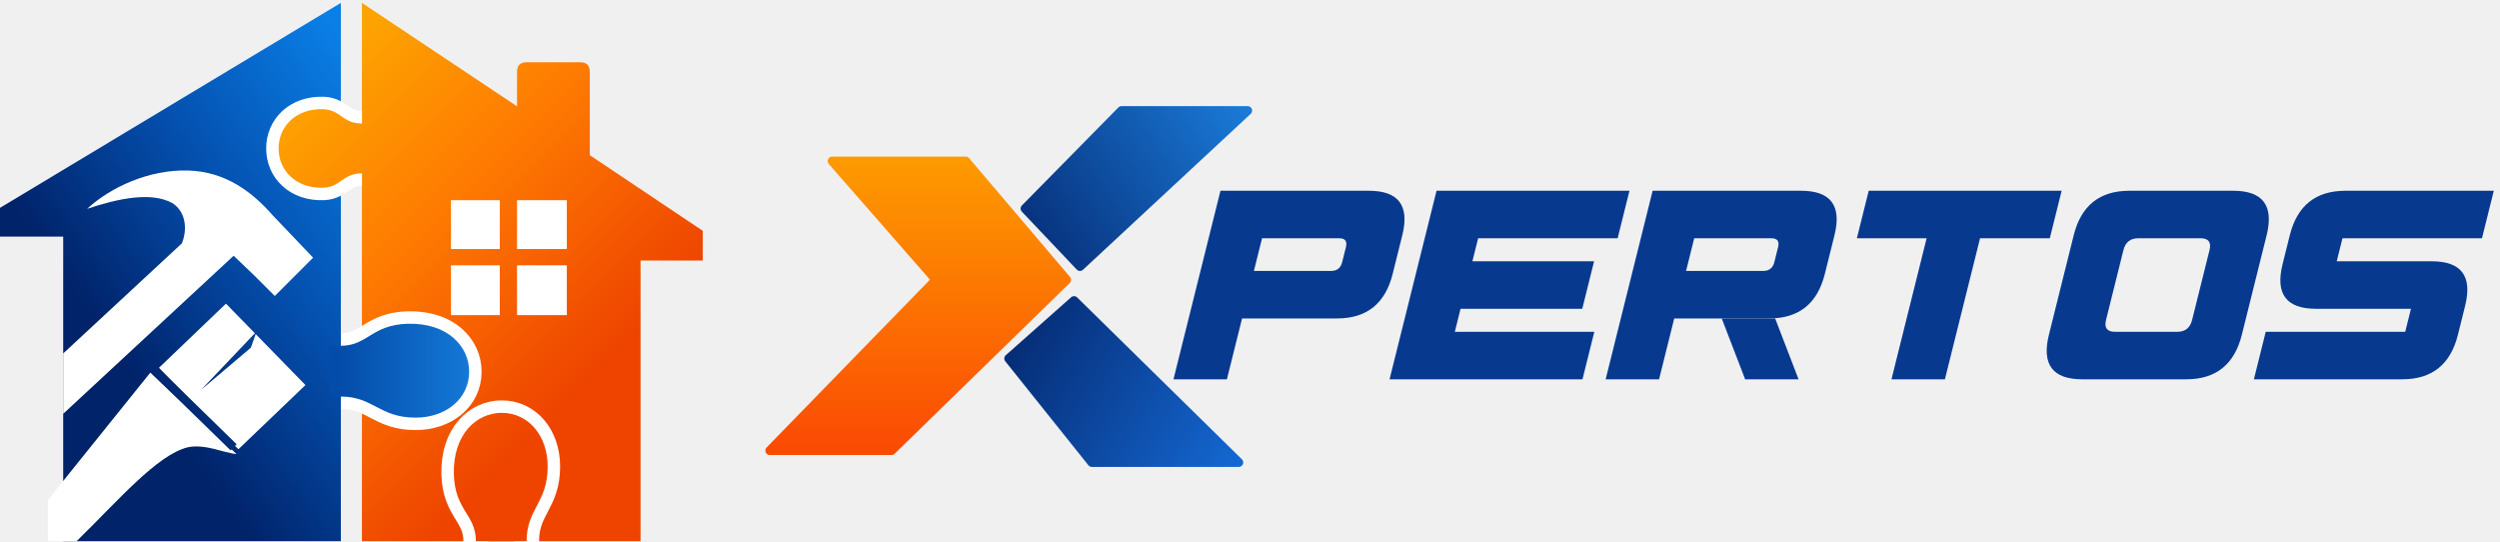
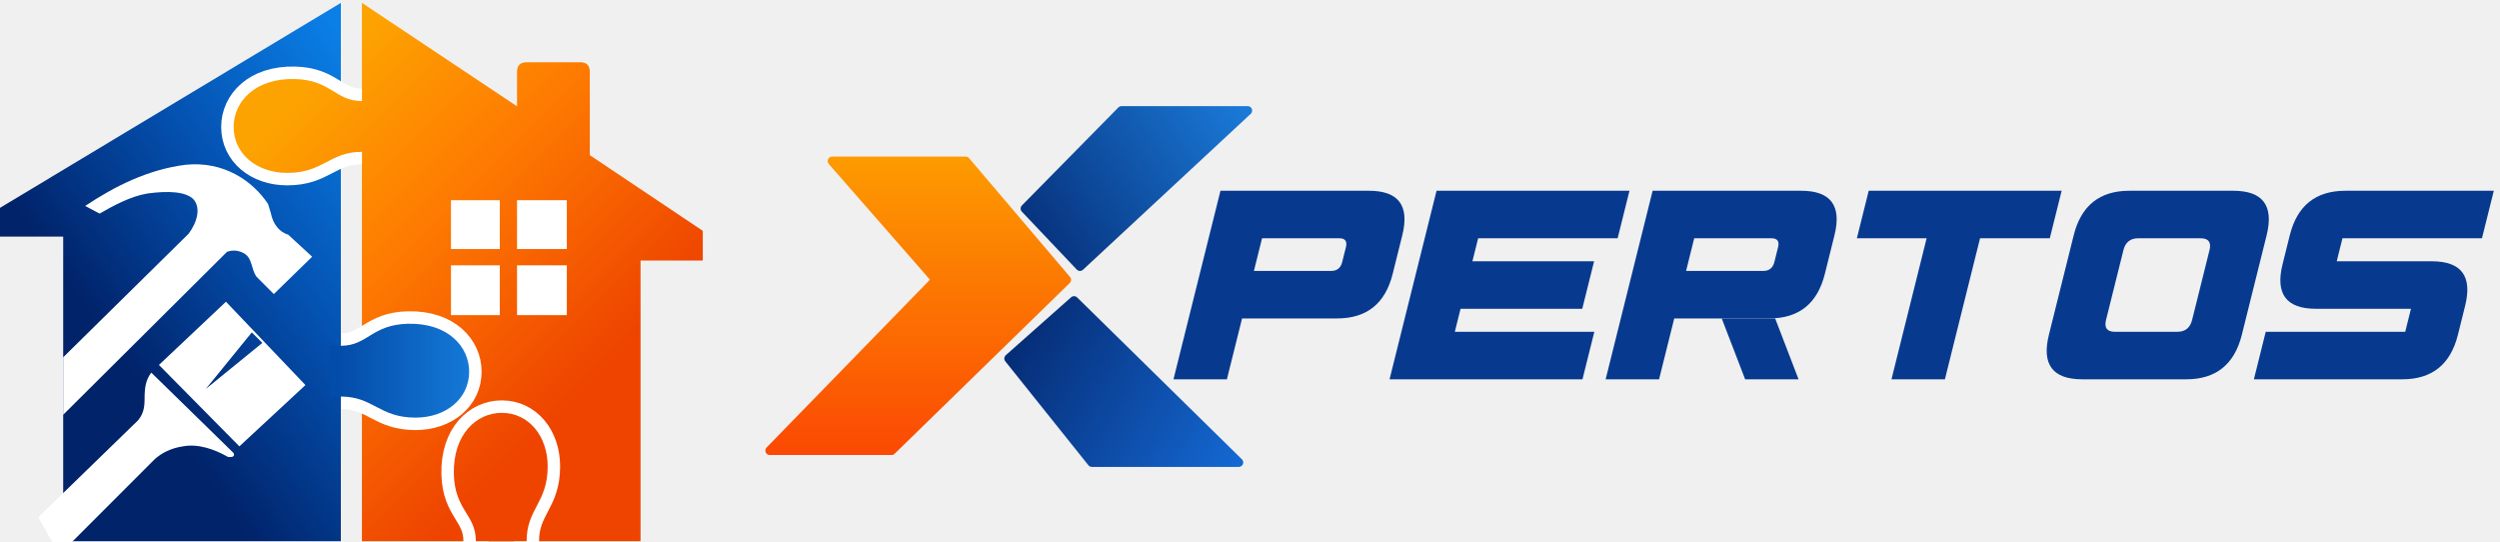
<svg xmlns="http://www.w3.org/2000/svg" viewBox="0 0 1044 226" role="img" aria-labelledby="t">
  <defs>
    <linearGradient id="dxo" x1="0" y1="198" x2="0" y2="393" gradientUnits="userSpaceOnUse">
      <stop offset="0" stop-color="#FD9A00" />
      <stop offset="1" stop-color="#FB4A03" />
    </linearGradient>
    <linearGradient id="dxb1" x1="362" y1="164" x2="215" y2="262" gradientUnits="userSpaceOnUse">
      <stop offset="0" stop-color="#1A7AD8" />
      <stop offset="1" stop-color="#062E78" />
    </linearGradient>
    <linearGradient id="dxb2" x1="210" y1="318" x2="356" y2="401" gradientUnits="userSpaceOnUse">
      <stop offset="0" stop-color="#062E78" />
      <stop offset="1" stop-color="#1468D2" />
    </linearGradient>
    <linearGradient id="dwm" x1="0" y1="218" x2="0" y2="345" gradientUnits="userSpaceOnUse">
      <stop offset="0" stop-color="#073A8F" />
      <stop offset="1" stop-color="#00266B" />
    </linearGradient>
    <linearGradient id="dhb" x1="612" y1="420" x2="300" y2="640" gradientUnits="userSpaceOnUse">
      <stop offset="0" stop-color="#0A7FE6" />
      <stop offset=".5" stop-color="#0451B0" />
      <stop offset="1" stop-color="#01236A" />
    </linearGradient>
    <linearGradient id="dhk" x1="612" y1="0" x2="745" y2="0" gradientUnits="userSpaceOnUse">
      <stop offset="0" stop-color="#044CA9" />
      <stop offset="1" stop-color="#1478D6" />
    </linearGradient>
    <linearGradient id="dho" x1="650" y1="400" x2="950" y2="700" gradientUnits="userSpaceOnUse">
      <stop offset="0" stop-color="#FDA301" />
      <stop offset=".45" stop-color="#FE7A01" />
      <stop offset="1" stop-color="#EE4400" />
    </linearGradient>
  </defs>
  <g transform="translate(-102.4 -153.2) scale(0.4)">
    <path d="M612,386 L256,600 V630 H322 V948 H612 Z" fill="url(#dhb)" />
    <path d="M634,386 L796,494 V458 Q796,448 806,448 H862 Q872,448 872,458 V545 L990,624 V655 H925 V948 H634 Z" fill="url(#dho)" />
-     <path d="M634,512 C614,512 612,498 594,497 C565,496 547,515 547,538 C547,561 565,580 594,579 C612,578 614,564 634,564" fill="none" stroke="#fff" stroke-width="26" />
-     <path d="M646,512 H634 C614,512 612,498 594,497 C565,496 547,515 547,538 C547,561 565,580 594,579 C612,578 614,564 634,564 H646 Z" fill="url(#dho)" />
+     <path d="M634,488.5 C606,488.5 602,466.5 564,465.5 C522,464.5 500,489.5 500,515.5 C500,543.5 524,563.5 556,563.5 C594,563.5 600,541.5 634,541.5" fill="none" stroke="#fff" stroke-width="26" />
+     <path d="M646,488.5 H634 C606,488.5 602,466.5 564,465.5 C522,464.5 500,489.5 500,515.5 C500,543.5 524,563.5 556,563.5 C594,563.5 600,541.5 634,541.5 H646 Z" fill="url(#dho)" />
    <path d="M612,744 C640,744 644,722 682,721 C724,720 746,745 746,771 C746,799 722,819 690,819 C652,819 646,797 612,797" fill="none" stroke="#fff" stroke-width="26" />
    <path d="M600,744 H612 C640,744 644,722 682,721 C724,720 746,745 746,771 C746,799 722,819 690,819 C652,819 646,797 612,797 H600 Z" fill="url(#dhk)" />
    <g fill="#fff">
      <rect x="727" y="592" width="51" height="51" />
      <rect x="796" y="592" width="52" height="51" />
      <rect x="727" y="660" width="51" height="52" />
      <rect x="796" y="660" width="52" height="52" />
    </g>
    <path d="M753,956 V948 C753,920 731,916 730,878 C729,836 754,814 780,814 C808,814 828,838 828,870 C828,908 806,914 806,948 V956" fill="none" stroke="#fff" stroke-width="26" stroke-linecap="butt" />
    <path d="M753,948 C753,920 731,916 730,878 C729,836 754,814 780,814 C808,814 828,838 828,870 C828,908 806,914 806,948 Z" fill="url(#dho)" />
    <g fill="#fff">
-       <path d="M347,601 C372,578 412,560 452,561 C492,562 520,584 541,608 L562,630 L583,652 L543,692 L522,671 L500,650 L322,815 V752 L446,637 C452,622 450,604 436,595 C414,583 380,590 347,601 Z" />
-       <path d="M422,767 L492,700 L575,785 L505,852 Z" />
-       <path d="M413,772 L503,857 C490,856 470,846 452,850 C420,858 380,905 336,948 H306 V905 Z" />
+       <path d="M345,598 C375,578 410,560 450,555 C490,551 520,572 536,596 L539,606 C541,616 547,625 557,628 L582,651 L542,690 L524,672 C518,664 520,652 510,647 C504,644 498,644 493,646 L322,816 V756 L453,627 C462,615 466,600 458,591 C450,583 432,582 410,585 C392,588 374,598 360,606 Z" />
+       <path d="M422,764 L492,698 L575,785 L506,849 Z" />
+       <path d="M414,772 L500,856 Q502,861 494,860 C480,852 463,846 447,849 C434,851 425,856 418,862 L318,962 L296,923 L400,822 C405,816 407,810 407,800 C407,788 408,780 414,772 Z" />
    </g>
-     <path d="M418,770 L500,850" stroke="url(#dhb)" stroke-width="9" />
-     <path d="M466,790 L524,729 L518,746 Z" fill="url(#dhb)" />
+     <path d="M519,730 L530,741 L471,789 Z" fill="url(#dhb)" />
  </g>
  <g transform="translate(296.8 -55.5) scale(0.62)">
    <path d="M82,198 L172,198 L240,278 L122,393 L40,393 L152,278 Z" fill="url(#dxo)" stroke="url(#dxo)" stroke-width="6" stroke-linejoin="round" />
    <path d="M277,164 L362,164 L249,269 L212,230 Z" fill="url(#dxb1)" stroke="url(#dxb1)" stroke-width="6" stroke-linejoin="round" />
    <path d="M245,292 L356,401 L257,401 L201,331 Z" fill="url(#dxb2)" stroke="url(#dxb2)" stroke-width="6" stroke-linejoin="round" />
    <g fill="url(#dwm)" transform="translate(312 345) skewX(-14) translate(0 -127)">
      <path d="M0.0,127 V0 H100.0 Q130.0,0 130.0,30 V56 Q130.0,86 100.0,86 H36.0 V127 Z M36.0,32 H88.0 Q94.0,32 94.0,38 V48 Q94.0,54 88.0,54 H36.0 Z" fill-rule="evenodd" />
      <path d="M145.6,0 H275.6 V32 H181.6 V47.5 H263.6 V79.5 H181.6 V95 H275.6 V127 H145.6 Z" fill-rule="nonzero" />
      <path d="M291.2,127 V0 H391.2 Q421.2,0 421.2,30 V56 Q421.2,86 391.2,86 H327.2 V127 Z M327.2,32 H379.2 Q385.2,32 385.2,38 V48 Q385.2,54 379.2,54 H327.2 Z" fill-rule="evenodd" />
      <path d="M359.2,86 H395.2 L421.2,127 H385.2 Z" fill-rule="nonzero" />
      <path d="M436.8,0 H566.8 V32 H519.8 V127 H483.8 V32 H436.8 Z" fill-rule="nonzero" />
      <path d="M612.4,0 H682.4 Q712.4,0 712.4,30 V97 Q712.4,127 682.4,127 H612.4 Q582.4,127 582.4,97 V30 Q582.4,0 612.4,0 Z M626.4,32 H668.4 Q676.4,32 676.4,40 V87 Q676.4,95 668.4,95 H626.4 Q618.4,95 618.4,87 V40 Q618.4,32 626.4,32 Z" fill-rule="evenodd" />
      <path d="M758.0,0 H858.0 V32 H764.0 V47.5 H828.0 Q858.0,47.5 858.0,77.5 V97 Q858.0,127 828.0,127 H728.0 V95 H822.0 V79.5 H758.0 Q728.0,79.5 728.0,49.5 V30 Q728.0,0 758.0,0 Z" fill-rule="nonzero" />
    </g>
  </g>
</svg>
